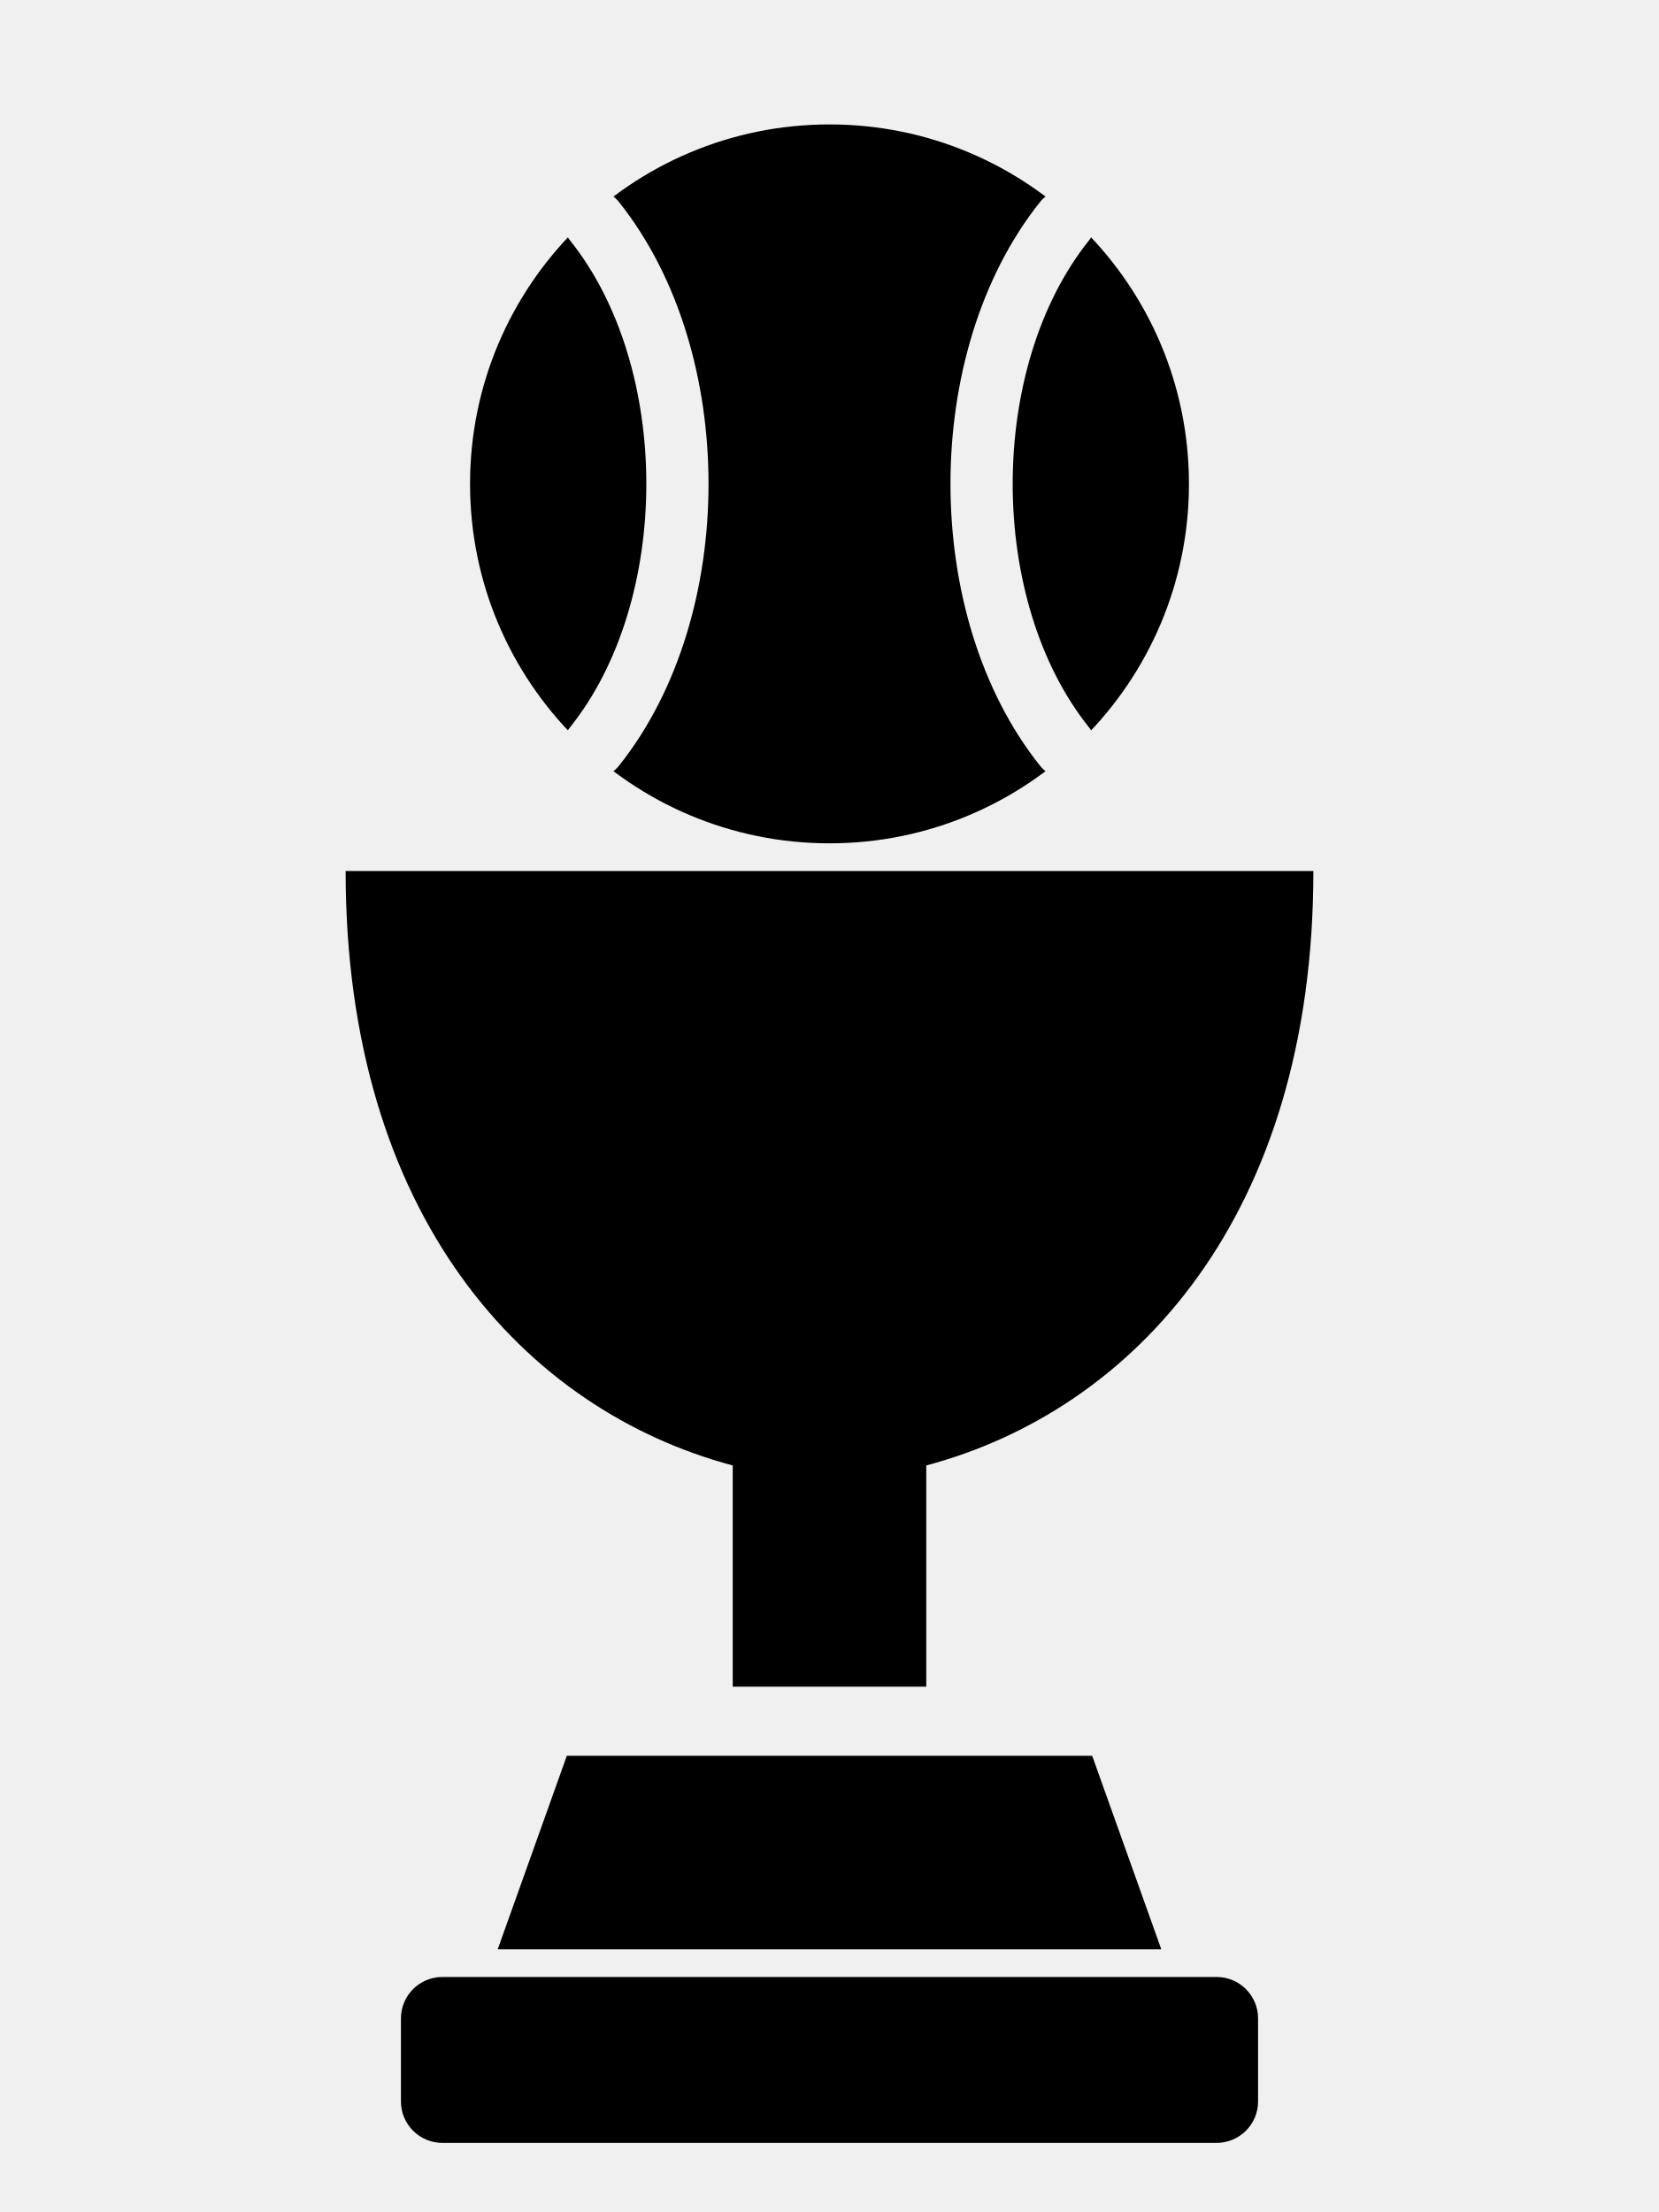
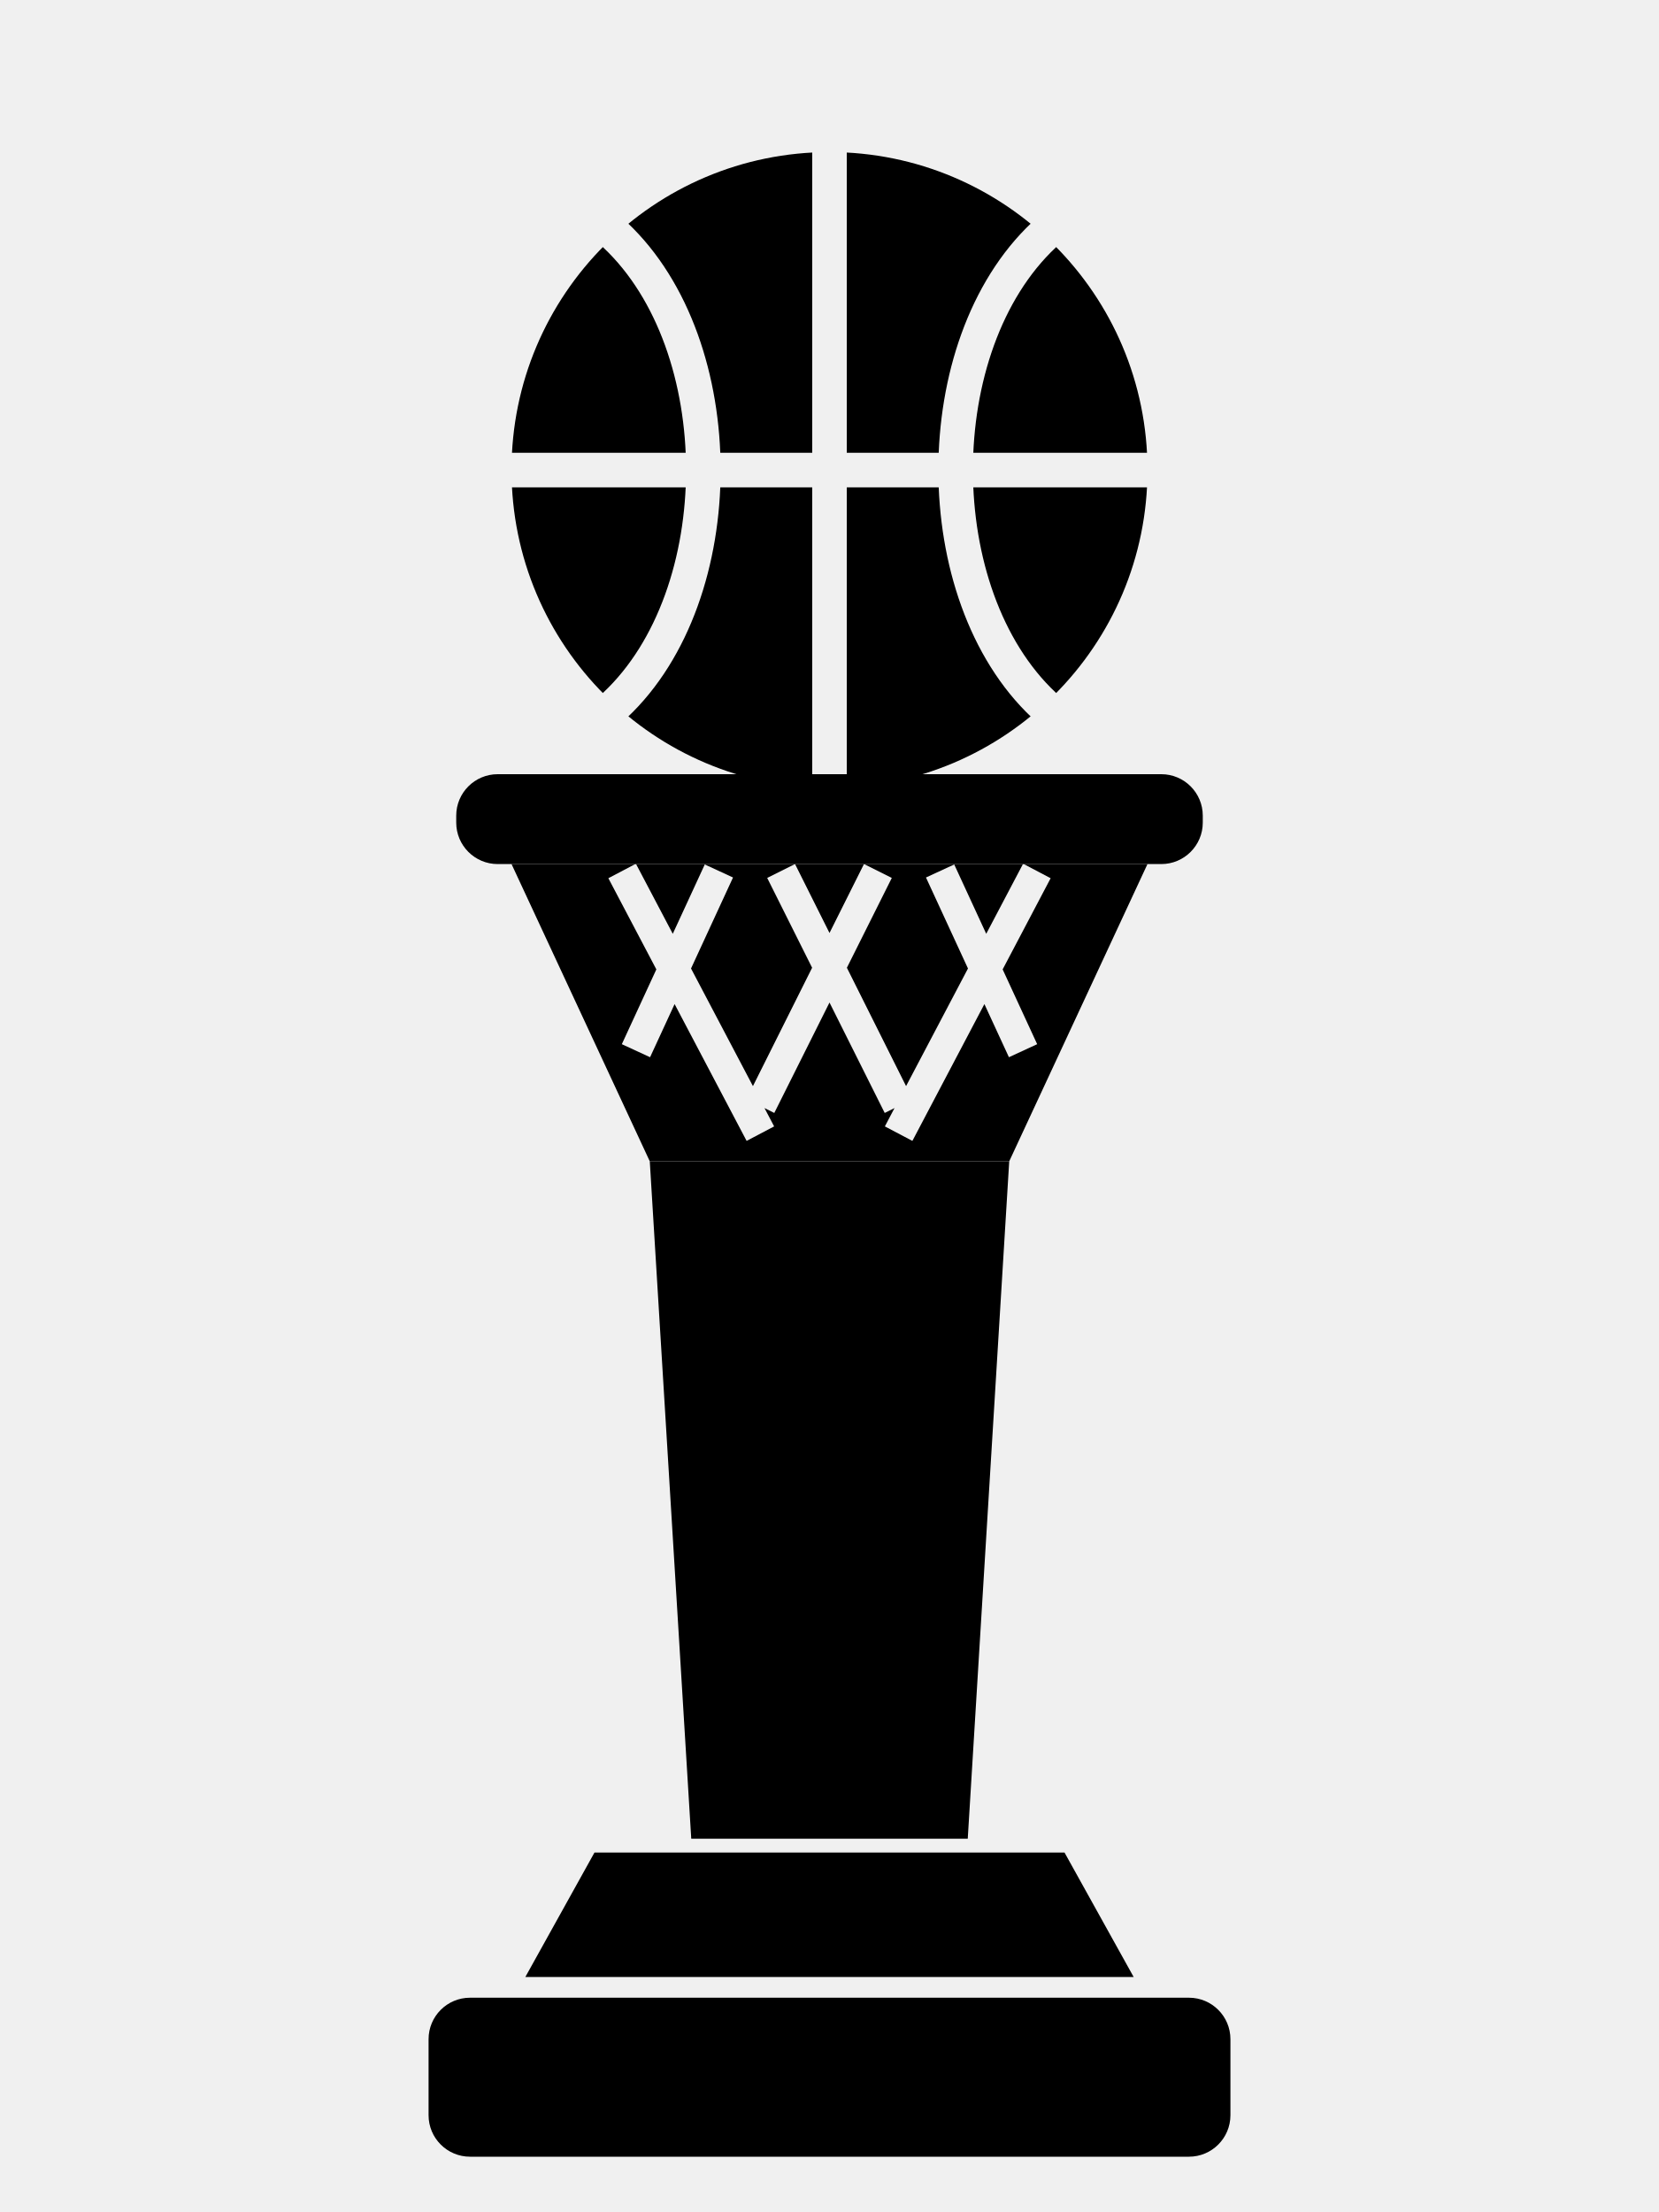
<svg xmlns="http://www.w3.org/2000/svg" viewBox="0 0 24 32">
  <defs>
    <mask id="seams">
      <rect width="24" height="32" fill="#fff" />
-       <path d="M8.6 3.2 C10.2 5.2 10.2 8.8 8.6 10.8 M15.4 3.2 C13.8 5.2 13.8 8.8 15.4 10.8" fill="none" stroke="#000" stroke-width="0.9" stroke-linecap="round" />
+       <g fill="none" stroke="#000" stroke-width="0.5" stroke-linecap="round">
+         <path d="M12 2.2 V11.4" />
+         <path d="M7.4 6.8 H16.6" />
+         <path d="M8.9 3.4 C10.6 5 10.6 8.6 8.9 10.2 M15.1 3.4 C13.4 5 13.4 8.6 15.1 10.2" />
+       </g>
+     </mask>
+     <mask id="net">
+       <rect width="24" height="32" fill="#fff" />
+       <g fill="none" stroke="#000" stroke-width="0.45">
+         <path d="M9 12.6 L11 16.4 M11.3 12.6 L13 16 M13.6 12.6 L14.8 15.2 M15 12.6 L13 16.4 M12.7 12.6 L11 16 M10.4 12.6 L9.2 15.2" />
+       </g>
    </mask>
  </defs>
-   <circle cx="12" cy="7" r="5.2" mask="url(#seams)" />
-   <path d="M5 12.6 H19 C19 17.6 16.4 20.4 13.4 21.2 V24.4 H10.6 V21.2 C7.6 20.4 5 17.6 5 12.6 Z" />
-   <path d="M8.2 25.4 H15.8 L16.8 28.2 H7.2 Z" />
-   <rect x="5.8" y="28.6" width="12.4" height="2.4" rx="0.6" />
+   <circle cx="12" cy="6.8" r="4.6" mask="url(#seams)" />
+   <rect x="6.6" y="11.2" width="10.8" height="1.3" rx="0.6" />
+   <path d="M7.4 12.5 H16.6 L14.6 16.8 H9.4 Z" mask="url(#net)" />
+   <path d="M9.4 16.8 H14.6 L14 26.6 H10 Z" />
+   <path d="M8.6 26.8 H15.4 L16.4 28.6 H7.6 Z" />
+   <rect x="6.2" y="28.9" width="11.6" height="2.3" rx="0.6" />
</svg>
